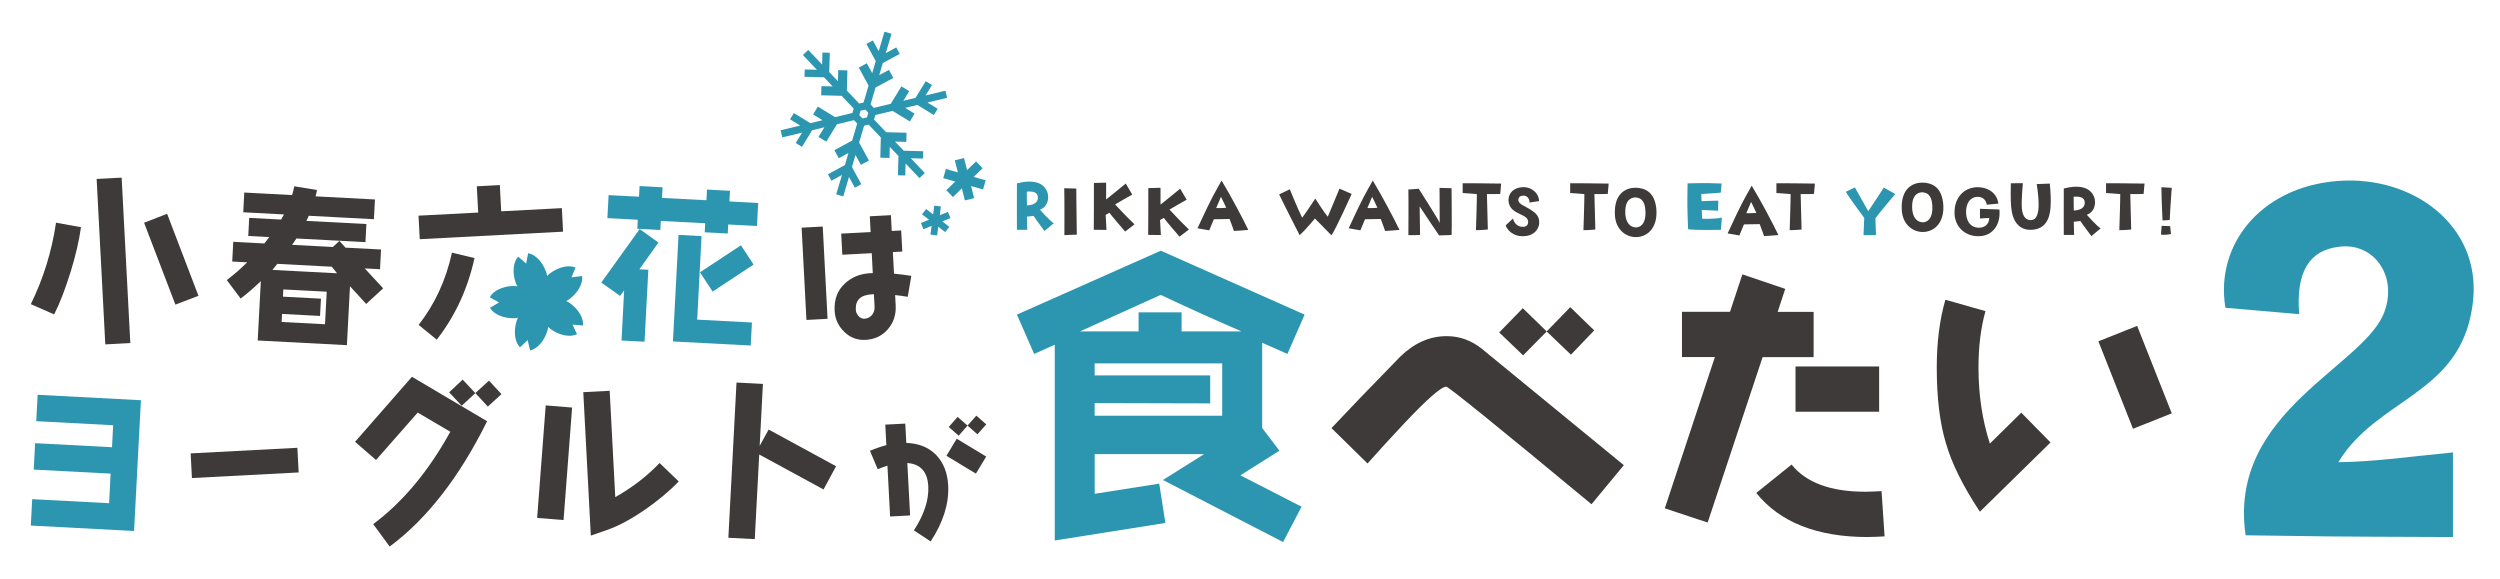
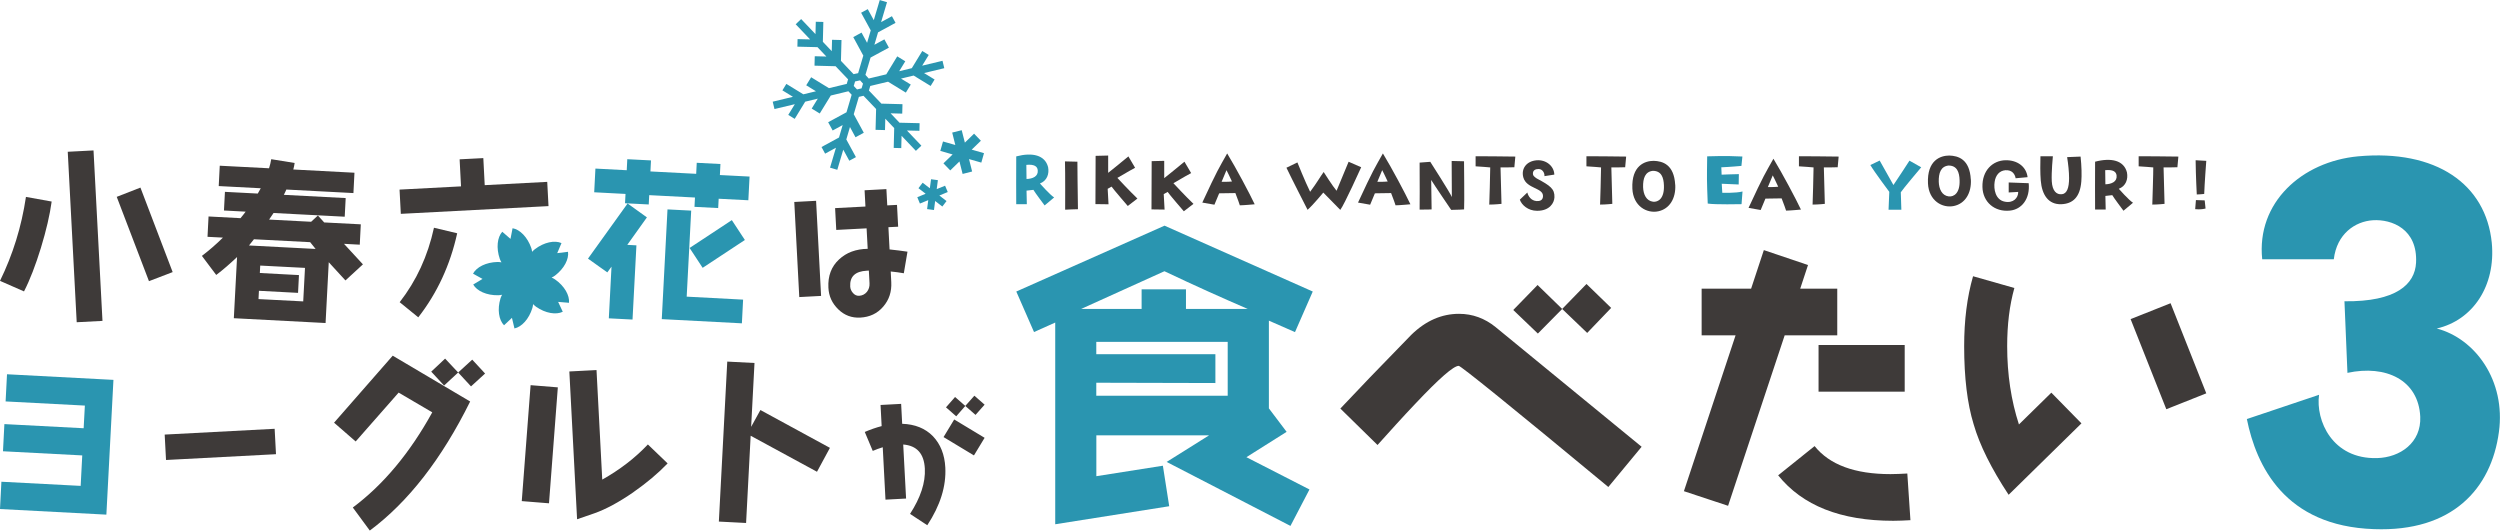
- <svg xmlns="http://www.w3.org/2000/svg" id="_カラー" data-name="カラー" viewBox="0 0 487.67 112.94">
+ <svg xmlns="http://www.w3.org/2000/svg" id="_レイヤー_1" data-name="レイヤー 1" viewBox="0 0 410.34 87.09">
  <defs>
    <style>
      .cls-1 {
-         fill: #3e3a39;
+         fill: #2a95b0;
+       }
+ 
+       .cls-1, .cls-2 {
+         stroke-width: 0px;
      }

      .cls-2 {
-         fill: #2c96b1;
+         fill: #3e3a39;
      }
    </style>
  </defs>
-   <path class="cls-1" d="m13.77,53.04c-1.03,3.32-2.09,6.1-3.21,8.29l-4.55-2c2.43-4.95,4.08-10.23,4.92-15.89l4.87.88c-.35,2.53-1.02,5.46-2.02,8.71Zm6.77,14.14l-1.69-32.27,4.88-.26,1.69,32.27-4.88.26Zm13.67-7.77l-6.1-15.96,4.49-1.75,6.11,16-4.49,1.72Z" />
-   <path class="cls-1" d="m67.65,67.33l-17.38-.91.61-11.57c-1.32,1.25-2.63,2.4-3.94,3.39l-2.7-3.61c1.31-.99,2.65-2.14,3.98-3.46l-2.92-.15.2-3.85,6.06.32c.34-.4.65-.83.97-1.24l-4.1-.22.18-3.53,6.22.33.57-1-7.95-.42.2-3.85,9.33.49c.19-.6.32-1.17.41-1.71l4.43.72c-.05.41-.14.83-.26,1.24l11.58.61-.2,3.85-12.7-.67c-.15.35-.29.66-.47,1l11.7.61-.18,3.53-13.47-.71-.84,1.24,7.95.42,1.28-1.19,1.19,1.32,6.93.36-.2,3.85-2.98-.16,3.59,3.89-3.31,3.04-3.16-3.45-.6,11.48Zm-13.57-15.85c-.21.28-.52.68-.93,1.17l12.6.66-1.03-1.28-10.65-.56Zm1.19,4.98l-.07,1.41,7.41.39-.18,3.37-7.41-.39-.08,1.57,8.46.44.33-6.35-8.46-.44Z" />
-   <path class="cls-1" d="m85.19,66.25l-3.53-2.87c3.16-4.05,5.33-8.73,6.5-14.09l4.4,1.05c-1.32,6.02-3.78,11.32-7.36,15.91Zm-3.31-19.59l-.24-4.59,11.64-.61-.27-5.12,4.49-.24.27,5.12,11.83-.62.24,4.59-27.96,1.47Z" />
-   <path class="cls-2" d="m124.74,52.53l1.73.09-.74,14.04-4.49-.24.51-9.78-.8,1.08-3.66-2.6,7.49-10.44,3.66,2.63-3.71,5.21Zm17.31-8.74l-.09,1.76-4.49-.24.09-1.76-8.66-.45-.09,1.76-4.49-.24.09-1.76-5.93-.31.24-4.49,5.93.31.11-2.08,4.49.24-.11,2.08,8.66.45.11-2.08,4.49.24-.11,2.08,5.61.29-.24,4.49-5.61-.29Zm-10.78,22.81l1.09-20.78,4.49.24-.85,16.29,10.68.56-.24,4.49-15.17-.79Zm7.74-9.72l-2.47-3.76,7.99-5.27,2.47,3.76-7.99,5.27Z" />
-   <path class="cls-1" d="m157.31,62.41l-.94-18,4.12-.22.94,18-4.12.22Zm19.77-4.51c-.81-.15-1.61-.25-2.47-.34l.11,2.03c.09,1.79-.4,3.33-1.52,4.63-1.12,1.3-2.57,1.98-4.36,2.08-1.59.08-2.97-.42-4.13-1.55-1.19-1.15-1.81-2.5-1.9-4.12-.12-2.23.56-4,2.01-5.34,1.39-1.31,3.2-1.99,5.43-2.02l-.2-3.88-5.74.3-.22-4.12,5.74-.3-.16-3.08,4.12-.22.16,3.08,1.84-.1.22,4.12-1.84.1.22,4.21c1.19.13,2.33.26,3.38.43l-.7,4.09Zm-6.61-.51l-.38.02c-2.2.12-3.25,1.11-3.15,3,.02.47.21.87.53,1.24.32.37.72.54,1.16.52.6-.03,1.09-.28,1.48-.74.36-.46.53-.99.49-1.62l-.13-2.42Z" />
-   <path class="cls-2" d="m6.01,102.52l.27-5.15,15,.79.3-5.77-15-.79.27-5.15,15,.79.22-4.29-15-.79.27-5.15,20.15,1.06-1.34,25.51-20.15-1.06Z" />
-   <path class="cls-1" d="m37.44,93.25l-.25-4.81,20.82-1.09.25,4.81-20.82,1.09Z" />
-   <path class="cls-1" d="m76.01,106.61l-3.21-4.37c5.77-4.3,10.79-10.31,15.04-18.02l-6.36-3.74-8.13,9.25-4.09-3.55,11.1-12.68,14.66,8.67c-5.39,10.88-11.72,19.03-19,24.44Zm19.15-27.3l-2.43-2.63-2.67,2.47-2.44-2.63,2.63-2.47,2.47,2.63,2.66-2.43,2.44,2.63-2.66,2.43Z" />
-   <path class="cls-1" d="m109.93,101.45l-5.15-.42,1.67-21.95,5.15.42-1.67,21.95Zm16-2.11c-2.76,1.9-5.24,3.24-7.4,4l-3.28,1.14-1.47-27.98,5.15-.27,1.09,20.74c3.31-1.86,6.19-4.08,8.64-6.65l3.73,3.59c-1.79,1.88-3.97,3.69-6.46,5.43Z" />
-   <path class="cls-1" d="m160.65,95.48l-12.55-6.82-.87,16.51-5.15-.27,1.59-30.28,5.15.27-.63,12.08,1.75-3.18,13.15,7.16-2.44,4.52Z" />
-   <path class="cls-1" d="m181.53,105.61l-3.26-2.15c2-3.07,2.94-5.94,2.81-8.59-.15-2.83-1.5-4.35-4.09-4.55l.54,10.23-3.9.2-.52-9.92c-.62.19-1.25.43-1.89.7l-1.52-3.59c1.1-.47,2.17-.84,3.2-1.11l-.21-4,3.9-.2.2,3.77c2.43.08,4.37.86,5.83,2.35,1.43,1.51,2.21,3.48,2.34,5.92.19,3.53-.95,7.19-3.41,10.93Zm8.84-13.22l-5.75-3.48,2.01-3.33,5.75,3.48-2.01,3.33Zm.3-7.67l-1.94-1.7-1.72,1.97-1.94-1.7,1.72-1.97,1.94,1.7,1.72-1.94,1.94,1.7-1.72,1.94Z" />
-   <path class="cls-2" d="m251.12,69.03l-4.91-2.16v16.61l3.36,4.44-7.61,4.8,11.93,6.12-3.6,6.9-23.44-12.11,8.03-5.04h-21.34v7.73l12.59-1.98,1.2,7.67-21.58,3.42v-38.19l-4.02,1.8-3.36-7.67,28.06-12.47,28.06,12.47-3.36,7.67Zm-24.7-11.51l-15.77,7.13h11.45v-3.72h8.39v3.72h11.69c-4.56-1.98-9.83-4.32-15.77-7.13Zm11.99,13.37h-24.88v2.34h22.54v5.46l-22.54-.06v2.46h24.88v-10.19Z" />
-   <path class="cls-1" d="m310.45,98.36c-18.46-15.31-27.92-22.93-28.32-22.93-.99,0-3.68,2.36-8.21,7.16-2.43,2.56-4.8,5.19-7.16,7.82l-7.03-6.9c2.96-3.15,7.42-7.82,13.4-13.93,2.76-2.69,5.78-4.01,9.07-4.01,2.56,0,4.86.85,6.9,2.5l27.66,22.67-6.31,7.62Zm-4.01-29.17l-4.73-4.53-4.6,4.66-4.66-4.47,4.6-4.73,4.66,4.53,4.6-4.73,4.67,4.53-4.53,4.73Z" />
-   <path class="cls-1" d="m343.83,69.66l-10.72,32.27-8.36-2.77,9.77-29.51h-6.42v-8.83h9.37l2.41-7.3,8.36,2.83-1.47,4.48h7.01v8.83h-9.95Zm20.55,35.1c-9.95,0-17.2-2.89-21.79-8.6l6.89-5.54c2.83,3.53,7.6,5.3,14.37,5.3,1,0,2.06-.06,3.18-.12l.59,8.83c-1.12.06-2.18.12-3.24.12Zm-14.13-24.44v-8.83h16.31v8.83h-16.31Z" />
-   <path class="cls-1" d="m386.21,99.82c-3.26-4.94-5.48-9.39-6.62-13.35-1.19-3.91-1.79-8.85-1.79-14.76,0-4.88.54-9.28,1.68-13.24l7.82,2.22c-.92,3.31-1.36,6.95-1.36,11.02,0,5.37.76,10.31,2.22,14.82l6.13-6.03,5.7,5.81-13.78,13.51Zm29.87-16.18l-6.75-17.06,7.56-3.01,6.75,17.06-7.56,3.01Z" />
-   <path class="cls-2" d="m205.55,43.55l-1.8,1.51s-1.84-2.44-2.13-2.95l-1.3.15.06,2.57h-2.01s-.03-7.99,0-9.06c3.08-.81,5.45-.24,6.03,2.04.24,1.27-.18,2.57-1.54,3.1,0,0,1.93,2.17,2.68,2.63Zm-3.1-5.15c-.07-.75-.69-1.15-2.16-1.02l.03,2.68c1.15-.03,2.25-.48,2.13-1.66Z" />
-   <path class="cls-1" d="m207.63,45.87s.03-7.26-.03-9.15l2.35.06s.05,6.35.1,9c-1.14.03-1.45.03-2.42.09Z" />
-   <path class="cls-1" d="m221.31,43.76l-1.83,1.41s-2.78-3.22-3.07-3.67l-.73.42s.1,2.04.16,2.93l-2.48-.03s.05-7.39.03-9.13l2.38-.06v3.28s2.53-2.01,3.83-3.11l1.27,2.16s-1.78.96-3.35,1.92c0,0,2.32,2.5,3.79,3.89Z" />
-   <path class="cls-1" d="m231.92,44.76l-1.83,1.41s-2.78-3.22-3.07-3.67l-.73.42s.1,2.04.16,2.93l-2.48-.03s.05-7.39.03-9.13l2.38-.06v3.28s2.53-2.01,3.83-3.11l1.27,2.16s-1.78.96-3.35,1.92c0,0,2.32,2.5,3.79,3.89Z" />
-   <path class="cls-1" d="m238.29,35.22c1.71,2.8,4.28,7.65,5.21,9.63,0,0-2.11.19-2.81.19,0,0-.46-1.41-.84-2.32,0,0-1.27.02-3.07.05l-.9,2.16s-1.33-.22-2.29-.4c2.96-6.39,3.08-6.38,4.7-9.3Zm.91,5.31c-.42-.94-1.03-2.14-1.03-2.14l-.93,2.2c.97.03,1.96-.06,1.96-.06Z" />
-   <path class="cls-1" d="m261.29,36.8l2.38,1.03s-3.19,7.07-3.95,8.07c0,0-1.89-1.93-3.22-3.28,0,0-1.89,2.29-2.98,3.26,0,0-3.13-6.11-4-7.96l2.08-1s1.47,3.65,2.41,5.55c1.27-1.69,1.89-2.8,2.56-3.74,0,0,1.75,2.77,2.44,3.55,0,0,1.66-3.95,2.28-5.48Z" />
-   <path class="cls-1" d="m267.78,35.22c1.71,2.8,4.28,7.65,5.21,9.63,0,0-2.11.19-2.81.19,0,0-.46-1.41-.84-2.32,0,0-1.27.02-3.07.05l-.9,2.16s-1.33-.22-2.29-.4c2.96-6.39,3.08-6.38,4.7-9.3Zm.91,5.31c-.42-.94-1.03-2.14-1.03-2.14l-.93,2.2c.97.03,1.96-.06,1.96-.06Z" />
-   <path class="cls-1" d="m280.81,36.65s1.66.06,2.34.06c0,0,.09,8.25.01,9.12,0,0-1.18.09-2.44.09,0,0-3.31-4.87-3.79-5.66l.08,5.57s-1.36.07-2.28.03c0,0,.05-5.97,0-8.89l2.02-.15s3.8,5.93,4.09,6.66l-.03-6.83Z" />
-   <path class="cls-1" d="m290.05,37.87l.18,6.9s-1.24.13-2.32.13c0,0,.21-6.33.18-7.04,0,0-2.08-.18-2.77-.21v-1.9s5.64,0,7.51.06l-.18,2.02s-2.11.06-2.6.03Z" />
-   <path class="cls-1" d="m296.97,46.08c-1.71,0-2.93-1.11-3.26-2.11l1.42-1.35c.18.75.73,1.53,1.72,1.62.58.05,1.18-.1,1.24-.85.14-1.71-3.11-1.41-3.73-3.64-.43-1.62.57-3.07,2.51-3.23,1.81-.15,3.32,1.11,3.35,2.71l-1.87.28c.06-.6-.37-1.33-1.09-1.35-.61-.02-1.06.25-1.08.78-.03.49.25.69.72,1.02,2.59,1.38,3.41,1.99,3.35,3.56-.05,1.06-.88,2.57-3.29,2.56Z" />
-   <path class="cls-1" d="m311.02,37.87l.18,6.9s-1.24.13-2.32.13c0,0,.21-6.33.18-7.04,0,0-2.08-.18-2.77-.21v-1.9s5.64,0,7.51.06l-.18,2.02s-2.11.06-2.6.03Z" />
-   <path class="cls-1" d="m323.12,41.16c.13,2.59-1.09,4.57-3.2,5.01-2.15.46-4.76-.96-4.91-4.28-.2-4.37,2.37-5.27,4.03-5.27,1.68.04,3.88.66,4.09,4.54Zm-2.14.13c-.05-1.48-.46-2.78-2.1-2.78-1.47.17-1.89,1.42-1.84,3.08.05,1.38.6,2.6,1.89,2.77.96.1,2.14-.6,2.05-3.07Z" />
-   <path class="cls-2" d="m329.19,35.77s3.56-.13,6.65.03l-.18,1.78s-2.26.21-3.8.27l.06,1.39s2.37-.1,3.26-.1l-.03,1.96s-2.38-.09-3.2-.14l.1,1.71s2.57.09,3.83-.24l-.18,2.4s-5.1.12-6.41-.12c-.18-4.66-.16-4.66-.1-8.94Z" />
-   <path class="cls-1" d="m341.7,36.22c1.71,2.8,4.28,7.65,5.21,9.63,0,0-2.11.19-2.81.19,0,0-.46-1.41-.84-2.32,0,0-1.27.02-3.07.05l-.9,2.16s-1.33-.22-2.29-.4c2.96-6.39,3.08-6.38,4.7-9.3Zm.91,5.31c-.42-.94-1.03-2.14-1.03-2.14l-.93,2.2c.97.03,1.96-.06,1.96-.06Z" />
-   <path class="cls-1" d="m351.25,37.87l.18,6.9s-1.24.13-2.32.13c0,0,.21-6.33.18-7.04,0,0-2.08-.18-2.77-.21v-1.9s5.64,0,7.51.06l-.18,2.02s-2.11.06-2.6.03Z" />
-   <path class="cls-2" d="m363.65,42.5s-2.81-3.74-3.59-5.09l1.77-.85,2.6,4.64c1.71-2.59,2.04-3.02,3.04-4.61l2.23,1.26s-3.58,4.24-3.86,4.73l.1,3.29h-2.43l.14-3.37Z" />
-   <path class="cls-1" d="m379.08,40.16c.13,2.59-1.09,4.57-3.2,5.01-2.15.46-4.76-.96-4.91-4.28-.2-4.37,2.37-5.27,4.03-5.27,1.68.04,3.88.66,4.09,4.54Zm-2.14.13c-.05-1.48-.46-2.78-2.1-2.78-1.47.17-1.89,1.42-1.84,3.08.05,1.38.6,2.6,1.89,2.77.96.1,2.14-.6,2.05-3.07Z" />
-   <path class="cls-1" d="m381.27,41.58c-.08-3.1,1.92-5.01,4.39-5.06,2.23-.03,3.92,1.21,4.16,3.2l-2.26.21c-.14-.81-.69-1.62-1.95-1.53-1.09.09-1.84.91-2.04,2.22-.21,1.38.15,3.4,1.92,3.74,1.62.33,2.58-.72,2.54-1.84l-1.8.1v-1.89l3.79.13c.3,2.92-1.3,4.99-3.58,5.19-2.86.28-5.12-1.62-5.18-4.49Z" />
-   <path class="cls-1" d="m399.85,35.82c.2,1.9.23,3.52.14,4.7-.24,3.04-1.65,4.24-3.8,4.31-2.41.07-3.65-1.74-3.88-4.51-.12-1.38-.09-3.29-.06-4.57l2.35-.02s-.3,3.04-.21,4.76c.1,1.84.91,2.54,1.9,2.44.97-.09,1.38-1.23,1.38-3.04,0-1.2-.16-2.68-.37-3.98l2.56-.1Z" />
-   <path class="cls-1" d="m409.76,44.55l-1.8,1.51s-1.84-2.44-2.13-2.95l-1.3.15.06,2.57h-2.01s-.03-7.99,0-9.06c3.08-.81,5.45-.24,6.03,2.04.24,1.27-.18,2.57-1.54,3.1,0,0,1.93,2.17,2.68,2.63Zm-3.1-5.15c-.08-.75-.69-1.15-2.16-1.02l.03,2.68c1.15-.03,2.25-.48,2.13-1.66Z" />
-   <path class="cls-1" d="m415.55,37.87l.18,6.9s-1.24.13-2.32.13c0,0,.21-6.33.18-7.04,0,0-2.08-.18-2.77-.21v-1.9s5.64,0,7.51.06l-.18,2.02s-2.11.06-2.6.03Z" />
-   <path class="cls-1" d="m421.54,45.77l.13-1.72,1.66.06.16,1.54c-.69.15-1.09.18-1.96.12Zm.3-2.77s-.18-3.41-.22-6.48l2.02.12s-.33,4.43-.39,6.26c-.34.06-.81.07-1.41.1Z" />
+   <path class="cls-2" d="M6.73,40.64c-.89,2.88-1.81,5.29-2.79,7.19l-3.94-1.73c2.1-4.29,3.53-8.87,4.26-13.78l4.22.76c-.3,2.2-.89,4.73-1.75,7.55ZM12.59,52.89l-1.47-27.98,4.23-.22,1.47,27.98-4.23.22ZM24.45,46.15l-5.29-13.84,3.89-1.52,5.29,13.87-3.89,1.49Z" />
+   <path class="cls-2" d="M53.45,53.02l-15.07-.79.53-10.04c-1.14,1.08-2.28,2.08-3.42,2.94l-2.35-3.13c1.13-.86,2.3-1.86,3.45-3l-2.53-.13.17-3.34,5.25.28c.3-.35.57-.72.84-1.07l-3.56-.19.16-3.06,5.39.28.49-.87-6.9-.36.17-3.34,8.09.42c.17-.52.28-1.02.36-1.49l3.84.62c-.05.36-.12.72-.22,1.07l10.04.53-.17,3.34-11.01-.58c-.13.3-.25.57-.41.87l10.15.53-.16,3.06-11.68-.61-.73,1.08,6.9.36,1.11-1.03,1.03,1.14,6.01.31-.17,3.34-2.59-.14,3.11,3.37-2.87,2.64-2.74-2.99-.52,9.95ZM41.68,39.27c-.18.24-.45.59-.81,1.02l10.93.57-.89-1.11-9.23-.48ZM42.71,43.59l-.06,1.22,6.42.34-.15,2.92-6.42-.34-.07,1.36,7.34.38.29-5.5-7.34-.38Z" />
+   <path class="cls-2" d="M68.66,52.09l-3.06-2.49c2.74-3.51,4.62-7.57,5.63-12.22l3.81.91c-1.15,5.22-3.28,9.81-6.39,13.8ZM65.79,35.1l-.21-3.98,10.09-.53-.23-4.44,3.89-.2.23,4.44,10.26-.54.21,3.98-24.24,1.27Z" />
+   <path class="cls-1" d="M102.96,40.19l1.5.08-.64,12.18-3.89-.2.44-8.48-.69.94-3.17-2.26,6.5-9.05,3.17,2.28-3.22,4.51ZM117.96,32.62l-.08,1.53-3.89-.2.08-1.53-7.51-.39-.08,1.53-3.89-.2.08-1.53-5.14-.27.2-3.89,5.14.27.09-1.81,3.89.2-.09,1.81,7.51.39.09-1.81,3.89.2-.09,1.81,4.87.25-.2,3.89-4.87-.25ZM108.62,52.39l.94-18.02,3.89.2-.74,14.12,9.26.49-.2,3.89-13.15-.69ZM115.33,43.96l-2.14-3.26,6.93-4.57,2.14,3.26-6.93,4.57Z" />
+   <path class="cls-2" d="M131.19,48.76l-.82-15.61,3.58-.19.82,15.61-3.58.19ZM148.34,44.85c-.7-.13-1.4-.21-2.14-.29l.09,1.76c.08,1.55-.35,2.89-1.32,4.01-.97,1.13-2.23,1.72-3.78,1.8-1.38.07-2.58-.37-3.58-1.34-1.03-1-1.57-2.16-1.64-3.57-.1-1.93.49-3.47,1.74-4.63,1.21-1.14,2.78-1.72,4.71-1.75l-.18-3.36-4.98.26-.19-3.58,4.98-.26-.14-2.67,3.58-.19.14,2.67,1.6-.08.19,3.58-1.6.08.19,3.65c1.03.11,2.02.23,2.94.37l-.6,3.54ZM142.61,44.41l-.33.02c-1.91.1-2.82.96-2.73,2.6.02.4.18.75.46,1.07.28.32.62.47,1,.45.52-.03.94-.24,1.28-.64.31-.4.46-.86.43-1.41l-.11-2.1Z" />
+   <path class="cls-1" d="M0,83.54l.23-4.47,13.01.68.26-5-13.01-.68.23-4.46,13.01.68.2-3.72-13.01-.68.23-4.46,17.47.92-1.16,22.12-17.47-.92Z" />
+   <path class="cls-2" d="M27.25,75.5l-.22-4.17,18.05-.95.22,4.17-18.05.95Z" />
+   <path class="cls-2" d="M60.7,87.09l-2.79-3.79c5-3.73,9.36-8.94,13.04-15.62l-5.52-3.24-7.05,8.02-3.55-3.08,9.63-11,12.71,7.52c-4.67,9.43-10.17,16.5-16.48,21.19ZM77.31,63.42l-2.11-2.28-2.31,2.14-2.11-2.28,2.28-2.14,2.14,2.28,2.31-2.11,2.11,2.28-2.31,2.11Z" />
+   <path class="cls-2" d="M90.11,82.61l-4.47-.36,1.45-19.03,4.47.36-1.45,19.03ZM103.98,80.78c-2.39,1.65-4.54,2.81-6.42,3.47l-2.84.98-1.27-24.26,4.46-.23.94,17.98c2.87-1.61,5.37-3.53,7.49-5.77l3.24,3.11c-1.56,1.63-3.44,3.2-5.6,4.71Z" />
+   <path class="cls-2" d="M134.09,77.43l-10.88-5.91-.75,14.32-4.47-.23,1.38-26.26,4.47.23-.55,10.48,1.52-2.76,11.41,6.21-2.12,3.92Z" />
+   <path class="cls-2" d="M152.2,86.21l-2.83-1.86c1.73-2.67,2.55-5.15,2.43-7.44-.13-2.45-1.3-3.77-3.55-3.95l.47,8.87-3.38.18-.45-8.6c-.53.16-1.09.37-1.64.6l-1.31-3.11c.95-.41,1.88-.73,2.77-.96l-.18-3.47,3.38-.18.17,3.27c2.1.07,3.79.75,5.05,2.04,1.24,1.31,1.92,3.02,2.03,5.13.16,3.06-.82,6.23-2.96,9.48ZM159.86,74.75l-4.99-3.01,1.75-2.89,4.99,3.01-1.75,2.89ZM160.12,68.1l-1.68-1.47-1.49,1.7-1.68-1.47,1.49-1.7,1.68,1.47,1.49-1.68,1.68,1.47-1.49,1.68Z" />
+   <path class="cls-1" d="M212.53,54.5l-4.26-1.87v14.4l2.91,3.85-6.6,4.16,10.35,5.3-3.12,5.98-20.32-10.5,6.97-4.37h-18.51v6.71l10.92-1.72,1.04,6.65-18.71,2.96v-33.11l-3.48,1.56-2.91-6.65,24.33-10.81,24.33,10.81-2.91,6.65ZM191.12,44.52l-13.67,6.19h9.93v-3.22h7.28v3.22h10.14c-3.95-1.71-8.52-3.74-13.67-6.19ZM201.51,56.11h-21.57v2.03h19.55v4.73l-19.55-.05v2.13h21.57v-8.84Z" />
+   <path class="cls-2" d="M263.98,79.93c-16.01-13.27-24.21-19.88-24.55-19.88-.85,0-3.19,2.05-7.12,6.21-2.11,2.22-4.16,4.5-6.21,6.78l-6.1-5.98c2.57-2.74,6.44-6.78,11.62-12.08,2.39-2.34,5.01-3.47,7.86-3.47,2.22,0,4.22.74,5.98,2.16l23.99,19.66-5.47,6.61ZM260.51,54.64l-4.1-3.93-3.99,4.04-4.04-3.87,3.99-4.1,4.04,3.93,3.99-4.1,4.05,3.93-3.93,4.1Z" />
+   <path class="cls-2" d="M292.93,55.04l-9.29,27.98-7.25-2.4,8.48-25.58h-5.57v-7.66h8.12l2.09-6.33,7.25,2.45-1.28,3.88h6.08v7.66h-8.63ZM310.75,85.48c-8.63,0-14.91-2.5-18.89-7.46l5.98-4.8c2.45,3.06,6.59,4.6,12.46,4.6.87,0,1.79-.05,2.76-.1l.51,7.66c-.97.05-1.89.1-2.81.1ZM298.49,64.29v-7.66h14.14v7.66h-14.14Z" />
+   <path class="cls-2" d="M329.68,81.2c-2.82-4.28-4.75-8.14-5.74-11.58-1.04-3.39-1.55-7.67-1.55-12.8,0-4.24.47-8.05,1.46-11.48l6.78,1.93c-.8,2.87-1.18,6.02-1.18,9.55,0,4.66.66,8.94,1.93,12.85l5.32-5.22,4.94,5.04-11.95,11.72ZM355.57,67.17l-5.86-14.79,6.56-2.61,5.86,14.79-6.56,2.61Z" />
+   <path class="cls-1" d="M173.02,32.41l-1.56,1.31s-1.6-2.12-1.84-2.56l-1.13.13.05,2.23h-1.74s-.03-6.93,0-7.85c2.67-.7,4.72-.21,5.23,1.76.21,1.1-.16,2.23-1.34,2.69,0,0,1.67,1.88,2.32,2.28ZM170.33,27.94c-.06-.65-.6-1-1.87-.88l.03,2.32c1-.03,1.95-.42,1.84-1.44Z" />
+   <path class="cls-2" d="M174.83,34.42s.03-6.3-.03-7.93l2.04.05s.04,5.5.09,7.8c-.99.03-1.26.03-2.1.08Z" />
+   <path class="cls-2" d="M186.69,32.59l-1.58,1.22s-2.41-2.79-2.66-3.18l-.64.36s.09,1.77.14,2.54l-2.15-.03s.04-6.41.03-7.92l2.06-.05v2.84s2.19-1.74,3.32-2.7l1.1,1.87s-1.54.83-2.91,1.66c0,0,2.01,2.17,3.28,3.38Z" />
+   <path class="cls-2" d="M195.89,33.46l-1.58,1.22s-2.41-2.79-2.66-3.18l-.64.36s.09,1.77.14,2.54l-2.15-.03s.04-6.41.03-7.92l2.06-.05v2.84s2.19-1.74,3.32-2.7l1.1,1.87s-1.54.83-2.91,1.66c0,0,2.01,2.17,3.28,3.38Z" />
+   <path class="cls-2" d="M201.42,25.18c1.48,2.43,3.71,6.63,4.52,8.35,0,0-1.83.17-2.44.17,0,0-.4-1.22-.73-2.01,0,0-1.1.01-2.66.04l-.78,1.87s-1.16-.19-1.99-.35c2.57-5.54,2.67-5.53,4.08-8.06ZM202.21,29.79c-.36-.82-.9-1.86-.9-1.86l-.8,1.91c.84.03,1.7-.05,1.7-.05Z" />
+   <path class="cls-2" d="M221.36,26.55l2.06.9s-2.76,6.13-3.43,7c0,0-1.64-1.67-2.79-2.84,0,0-1.64,1.99-2.58,2.83,0,0-2.71-5.3-3.47-6.91l1.8-.87s1.27,3.17,2.09,4.82c1.1-1.47,1.63-2.43,2.22-3.25,0,0,1.52,2.4,2.12,3.08,0,0,1.44-3.43,1.97-4.75Z" />
+   <path class="cls-2" d="M226.98,25.18c1.48,2.43,3.71,6.63,4.52,8.35,0,0-1.83.17-2.44.17,0,0-.4-1.22-.73-2.01,0,0-1.1.01-2.66.04l-.78,1.87s-1.16-.19-1.99-.35c2.57-5.54,2.67-5.53,4.08-8.06ZM227.77,29.79c-.36-.82-.9-1.86-.9-1.86l-.8,1.91c.84.03,1.7-.05,1.7-.05Z" />
+   <path class="cls-2" d="M238.28,26.42s1.44.05,2.02.05c0,0,.08,7.15.01,7.9,0,0-1.03.08-2.12.08,0,0-2.87-4.22-3.28-4.91l.07,4.83s-1.18.06-1.97.03c0,0,.04-5.18,0-7.71l1.75-.13s3.3,5.14,3.54,5.78l-.03-5.92Z" />
+   <path class="cls-2" d="M246.29,27.48l.16,5.98s-1.08.12-2.01.12c0,0,.18-5.49.16-6.1,0,0-1.8-.16-2.4-.18v-1.65s4.89,0,6.52.05l-.16,1.75s-1.83.05-2.26.03Z" />
+   <path class="cls-2" d="M252.29,34.6c-1.48,0-2.54-.96-2.83-1.83l1.23-1.17c.16.65.64,1.32,1.49,1.4.51.04,1.03-.09,1.08-.74.12-1.48-2.7-1.22-3.23-3.15-.38-1.4.49-2.66,2.18-2.8,1.57-.13,2.88.96,2.91,2.35l-1.62.25c.05-.52-.32-1.16-.95-1.17-.53-.01-.92.22-.94.67-.03.43.22.6.62.88,2.25,1.19,2.96,1.73,2.91,3.09-.04.92-.77,2.23-2.86,2.22Z" />
+   <path class="cls-2" d="M264.48,27.48l.16,5.98s-1.08.12-2.01.12c0,0,.18-5.49.16-6.1,0,0-1.8-.16-2.4-.18v-1.65s4.89,0,6.52.05l-.16,1.75s-1.83.05-2.26.03Z" />
+   <path class="cls-2" d="M274.97,30.33c.12,2.25-.95,3.96-2.78,4.35-1.87.4-4.13-.83-4.26-3.71-.17-3.79,2.05-4.57,3.49-4.57,1.45.04,3.36.57,3.54,3.93ZM273.11,30.45c-.04-1.29-.4-2.41-1.82-2.41-1.27.14-1.63,1.23-1.6,2.67.04,1.19.52,2.26,1.64,2.4.83.09,1.86-.52,1.78-2.66Z" />
+   <path class="cls-1" d="M280.23,25.66s3.09-.12,5.76.03l-.16,1.54s-1.96.18-3.3.23l.05,1.21s2.05-.09,2.83-.09l-.03,1.7s-2.06-.08-2.78-.12l.09,1.48s2.23.08,3.32-.21l-.16,2.08s-4.43.1-5.55-.1c-.16-4.04-.14-4.04-.09-7.75Z" />
+   <path class="cls-2" d="M291.08,26.05c1.48,2.43,3.71,6.63,4.52,8.35,0,0-1.83.17-2.44.17,0,0-.4-1.22-.73-2.01,0,0-1.1.01-2.66.04l-.78,1.87s-1.16-.19-1.99-.35c2.57-5.54,2.67-5.53,4.08-8.06ZM291.87,30.65c-.36-.82-.9-1.86-.9-1.86l-.8,1.91c.84.03,1.7-.05,1.7-.05Z" />
+   <path class="cls-2" d="M299.36,27.48l.16,5.98s-1.08.12-2.01.12c0,0,.18-5.49.16-6.1,0,0-1.8-.16-2.4-.18v-1.65s4.89,0,6.52.05l-.16,1.75s-1.83.05-2.26.03Z" />
+   <path class="cls-1" d="M310.11,31.5s-2.44-3.25-3.12-4.41l1.53-.74,2.26,4.02c1.48-2.25,1.76-2.62,2.63-4l1.93,1.09s-3.1,3.67-3.35,4.1l.09,2.86h-2.1l.12-2.92Z" />
+   <path class="cls-2" d="M323.49,29.46c.12,2.25-.95,3.96-2.78,4.35-1.87.4-4.13-.83-4.26-3.71-.17-3.79,2.05-4.57,3.49-4.57,1.45.04,3.36.57,3.54,3.93ZM321.64,29.58c-.04-1.29-.4-2.41-1.82-2.41-1.27.14-1.63,1.23-1.6,2.67.04,1.19.52,2.26,1.64,2.4.83.09,1.86-.52,1.78-2.66Z" />
+   <path class="cls-2" d="M325.39,30.69c-.07-2.69,1.66-4.35,3.8-4.39,1.93-.03,3.4,1.05,3.61,2.78l-1.96.18c-.12-.7-.6-1.4-1.69-1.32-.95.08-1.6.79-1.76,1.92-.18,1.19.13,2.95,1.66,3.24,1.4.29,2.23-.62,2.21-1.6l-1.56.09v-1.64l3.28.12c.26,2.53-1.13,4.32-3.1,4.5-2.48.25-4.44-1.4-4.49-3.89Z" />
+   <path class="cls-2" d="M341.5,25.7c.17,1.65.2,3.05.12,4.08-.21,2.63-1.43,3.67-3.3,3.74-2.09.06-3.17-1.51-3.36-3.91-.1-1.19-.08-2.86-.05-3.96h2.04s-.26,2.62-.18,4.11c.09,1.6.79,2.21,1.65,2.12.84-.08,1.19-1.06,1.19-2.64,0-1.04-.14-2.32-.32-3.45l2.22-.09Z" />
+   <path class="cls-2" d="M350.1,33.28l-1.56,1.31s-1.6-2.12-1.84-2.56l-1.13.13.05,2.23h-1.74s-.03-6.93,0-7.85c2.67-.7,4.73-.21,5.23,1.76.21,1.1-.16,2.23-1.34,2.69,0,0,1.67,1.88,2.32,2.28ZM347.41,28.81c-.07-.65-.6-1-1.87-.88l.03,2.32c1-.03,1.95-.42,1.84-1.44Z" />
+   <path class="cls-2" d="M355.12,27.48l.16,5.98s-1.08.12-2.01.12c0,0,.18-5.49.16-6.1,0,0-1.8-.16-2.4-.18v-1.65s4.89,0,6.52.05l-.16,1.75s-1.83.05-2.26.03Z" />
+   <path class="cls-2" d="M360.31,34.33l.12-1.49,1.44.05.14,1.34c-.6.13-.95.16-1.7.1ZM360.57,31.92s-.16-2.96-.19-5.62l1.75.1s-.29,3.84-.34,5.43c-.3.05-.7.06-1.22.09Z" />
  <g>
-     <path class="cls-2" d="m180.05,30.93l.04-1.43-3.81-.1-1.69-1.78,2.2.06.05-1.79-3.99-.1-2.36-2.48.26-.87,3.36-.81,3.37,2.06.93-1.52-1.84-1.13,2.38-.57,3.21,1.97.75-1.22-1.99-1.22,3.83-.92-.33-1.39-3.86.93,1.24-2.03-1.22-.75-1.99,3.25-2.38.57,1.15-1.88-1.52-.93-2.08,3.4-3.32.8-.62-.7.97-3.27,3.47-1.88-.85-1.57-1.9,1.03.69-2.35,3.31-1.8-.68-1.26-2.05,1.12,1.12-3.78-1.37-.41-1.12,3.8-1.14-2.09-1.26.68,1.82,3.35-.69,2.35-1.05-1.93-1.57.85,1.91,3.5-.98,3.32-.86.18-2.39-2.52.1-3.94-1.79-.05-.06,2.16-1.69-1.78.1-3.77-1.43-.04-.06,2.34-2.71-2.85-1.04.99,2.73,2.88-2.38-.06-.04,1.43,3.81.1,1.69,1.78-2.2-.06-.05,1.79,3.99.1,2.36,2.48-.26.87-3.36.81-3.37-2.06-.93,1.53,1.84,1.13-2.38.57-3.21-1.97-.75,1.22,1.99,1.22-3.83.92.33,1.39,3.86-.93-1.24,2.03,1.22.75,1.99-3.25,2.38-.57-1.15,1.88,1.52.93,2.08-3.4,3.33-.8.62.66-.98,3.32-3.47,1.88.85,1.57,1.9-1.03-.69,2.35-3.31,1.8.68,1.26,2.05-1.12-1.12,3.78,1.37.41,1.12-3.8,1.14,2.09,1.26-.68-1.82-3.35.69-2.35,1.05,1.93,1.57-.85-1.91-3.5.97-3.29.88-.21,2.38,2.51-.1,3.94,1.79.05.06-2.16,1.69,1.78-.1,3.76,1.43.04.06-2.34,2.71,2.85,1.04-.99-2.73-2.88,2.38.06Zm-10.93-8.03l-.88.21-.62-.66.25-.86.95-.2.56.62-.26.88Z" />
-     <polygon class="cls-2" points="185.41 42.54 184.9 41.33 183.32 41.98 183.54 40.28 182.25 40.11 182.02 41.81 180.66 40.77 179.86 41.81 181.22 42.85 179.64 43.51 180.14 44.72 181.73 44.06 181.5 45.76 182.8 45.93 183.02 44.23 184.38 45.27 185.18 44.24 183.82 43.19 185.41 42.54" />
-     <polygon class="cls-2" points="191.68 32.82 190.39 31.49 188.65 33.18 188.05 30.82 186.25 31.27 186.85 33.63 184.51 32.96 184 34.75 186.34 35.41 184.59 37.1 185.89 38.44 187.63 36.75 188.22 39.1 190.02 38.65 189.43 36.29 191.76 36.96 192.27 35.17 189.94 34.51 191.68 32.82" />
+     <path class="cls-1" d="M150.91,21.46l.03-1.24-3.3-.08-1.46-1.54,1.91.05.04-1.55-3.46-.09-2.05-2.15.22-.75,2.92-.7,2.92,1.79.81-1.32-1.6-.98,2.07-.5,2.79,1.71.65-1.06-1.73-1.06,3.32-.8-.29-1.21-3.34.8,1.08-1.76-1.06-.65-1.72,2.82-2.07.5,1-1.63-1.32-.81-1.8,2.95-2.88.69-.54-.6.84-2.84,3.01-1.63-.74-1.36-1.64.89.6-2.04,2.87-1.56-.59-1.09-1.78.97.97-3.27-1.19-.35-.98,3.3-.99-1.81-1.09.59,1.58,2.9-.6,2.04-.91-1.68-1.36.74,1.65,3.04-.85,2.88-.75.16-2.07-2.18.09-3.42-1.55-.04-.05,1.87-1.46-1.54.08-3.26-1.24-.03-.05,2.03-2.35-2.47-.9.85,2.37,2.49-2.06-.05-.03,1.24,3.3.08,1.46,1.54-1.91-.05-.04,1.55,3.46.09,2.05,2.15-.22.75-2.92.7-2.92-1.79-.81,1.32,1.6.98-2.07.5-2.79-1.71-.65,1.06,1.73,1.06-3.32.8.29,1.21,3.34-.8-1.08,1.76,1.06.65,1.72-2.82,2.07-.5-1,1.63,1.32.81,1.81-2.95,2.89-.7.54.57-.85,2.88-3.01,1.63.74,1.36,1.64-.89-.6,2.04-2.87,1.56.59,1.09,1.78-.97-.97,3.27,1.19.35.98-3.3.99,1.81,1.09-.59-1.58-2.9.6-2.04.91,1.68,1.36-.74-1.65-3.04.84-2.85.76-.18,2.07,2.17-.09,3.42,1.55.04.05-1.87,1.46,1.54-.08,3.26,1.24.03.05-2.02,2.35,2.47.9-.85-2.37-2.49,2.06.05ZM141.43,14.5l-.76.18-.54-.57.22-.74.82-.18.48.54-.23.76Z" />
+     <polygon class="cls-1" points="155.56 31.52 155.12 30.48 153.75 31.04 153.94 29.57 152.82 29.42 152.62 30.9 151.44 29.99 150.75 30.89 151.93 31.8 150.56 32.37 150.99 33.41 152.36 32.85 152.17 34.32 153.3 34.47 153.49 32.99 154.67 33.9 155.36 33 154.18 32.09 155.56 31.52" />
+     <polygon class="cls-1" points="161 23.1 159.88 21.94 158.37 23.41 157.85 21.37 156.29 21.76 156.8 23.8 154.78 23.22 154.34 24.77 156.36 25.35 154.85 26.81 155.97 27.97 157.48 26.5 158 28.55 159.56 28.15 159.05 26.11 161.07 26.69 161.51 25.14 159.49 24.56 161 23.1" />
  </g>
-   <path class="cls-2" d="m113.52,53.85l-2.04.25.8-1.9c-1.28-.58-3.28-.17-5.02,1.14-.2.15-.38.33-.54.51-.03-.24-.08-.49-.16-.73-.71-2.05-2.15-3.5-3.54-3.73l-.39,2.02-1.56-1.35c-.95,1.04-1.18,3.07-.47,5.12.08.24.2.46.32.67-.24-.04-.49-.07-.74-.07-2.17.04-4,.96-4.64,2.21l1.8,1-1.76,1.06c.7,1.22,2.55,2.07,4.73,2.03.25,0,.5-.04.74-.1-.12.22-.22.44-.29.68-.63,2.08-.32,4.1.67,5.1l1.5-1.41.47,2.01c1.38-.29,2.76-1.79,3.39-3.87.07-.24.11-.49.14-.73.17.18.35.35.56.49,1.78,1.24,3.8,1.57,5.06.94l-.87-1.87,2.05.18c.15-1.4-.85-3.18-2.63-4.42-.21-.14-.43-.26-.65-.36.22-.11.44-.23.64-.38,1.73-1.31,2.67-3.13,2.46-4.52Z" />
-   <path class="cls-2" d="m434.11,60.05c-2.14-12.7,7.53-24.38,23.48-24.83,14.38-.34,26.85,9.77,24.71,24.38-2.36,17.41-18.54,17.97-26.17,30.56,7.08-.11,12.24-.9,22.36-1.91v16.51c-29.32-.11-22.13-.11-40.44-.34-3.6-24.38,23.7-33.03,27.19-43.92,2.36-7.08-2.47-13.26-8.99-12.36-5.73.67-8.43,4.83-7.75,13.14l-14.38-1.24Z" />
+   <path class="cls-1" d="M93.23,41.33l-1.77.22.7-1.65c-1.11-.5-2.85-.15-4.35.99-.17.13-.33.28-.47.44-.03-.21-.07-.42-.14-.63-.62-1.78-1.87-3.04-3.07-3.24l-.34,1.75-1.35-1.17c-.82.9-1.02,2.66-.41,4.44.07.21.17.4.28.58-.21-.04-.42-.06-.64-.06-1.88.04-3.46.84-4.03,1.92l1.56.86-1.53.92c.6,1.06,2.22,1.8,4.1,1.76.22,0,.43-.04.64-.08-.1.19-.19.38-.26.59-.55,1.8-.28,3.55.58,4.42l1.3-1.22.41,1.74c1.19-.25,2.39-1.55,2.94-3.35.06-.21.1-.42.12-.64.15.15.31.3.49.43,1.54,1.08,3.29,1.36,4.38.82l-.76-1.62,1.78.15c.13-1.21-.74-2.76-2.28-3.83-.18-.13-.37-.22-.57-.31.19-.09.38-.2.56-.33,1.5-1.14,2.31-2.71,2.13-3.92Z" />
+   <path class="cls-1" d="M380.64,64.8c-.58,4.18,2.14,10.59,9.52,10.39,3.79-.1,7.28-2.53,7.09-6.8-.29-6.02-5.63-8.55-11.95-7.19l-.49-11.75c8.55.1,11.56-2.82,11.75-6.31.29-5.54-3.98-7.19-7.09-6.99-2.91.19-5.92,2.23-6.41,6.41h-11.75c-.97-9.32,6.51-16.03,15.73-16.9,12.82-1.17,20.98,4.56,21.95,14.18.68,7.09-3.11,12.72-9.03,14.08,6.31,1.65,11.36,8.55,10.2,17-1.26,9.32-7.67,16.41-20.49,15.93-14.67-.49-19.33-10.39-20.88-18.07l11.85-3.98Z" />
</svg>
